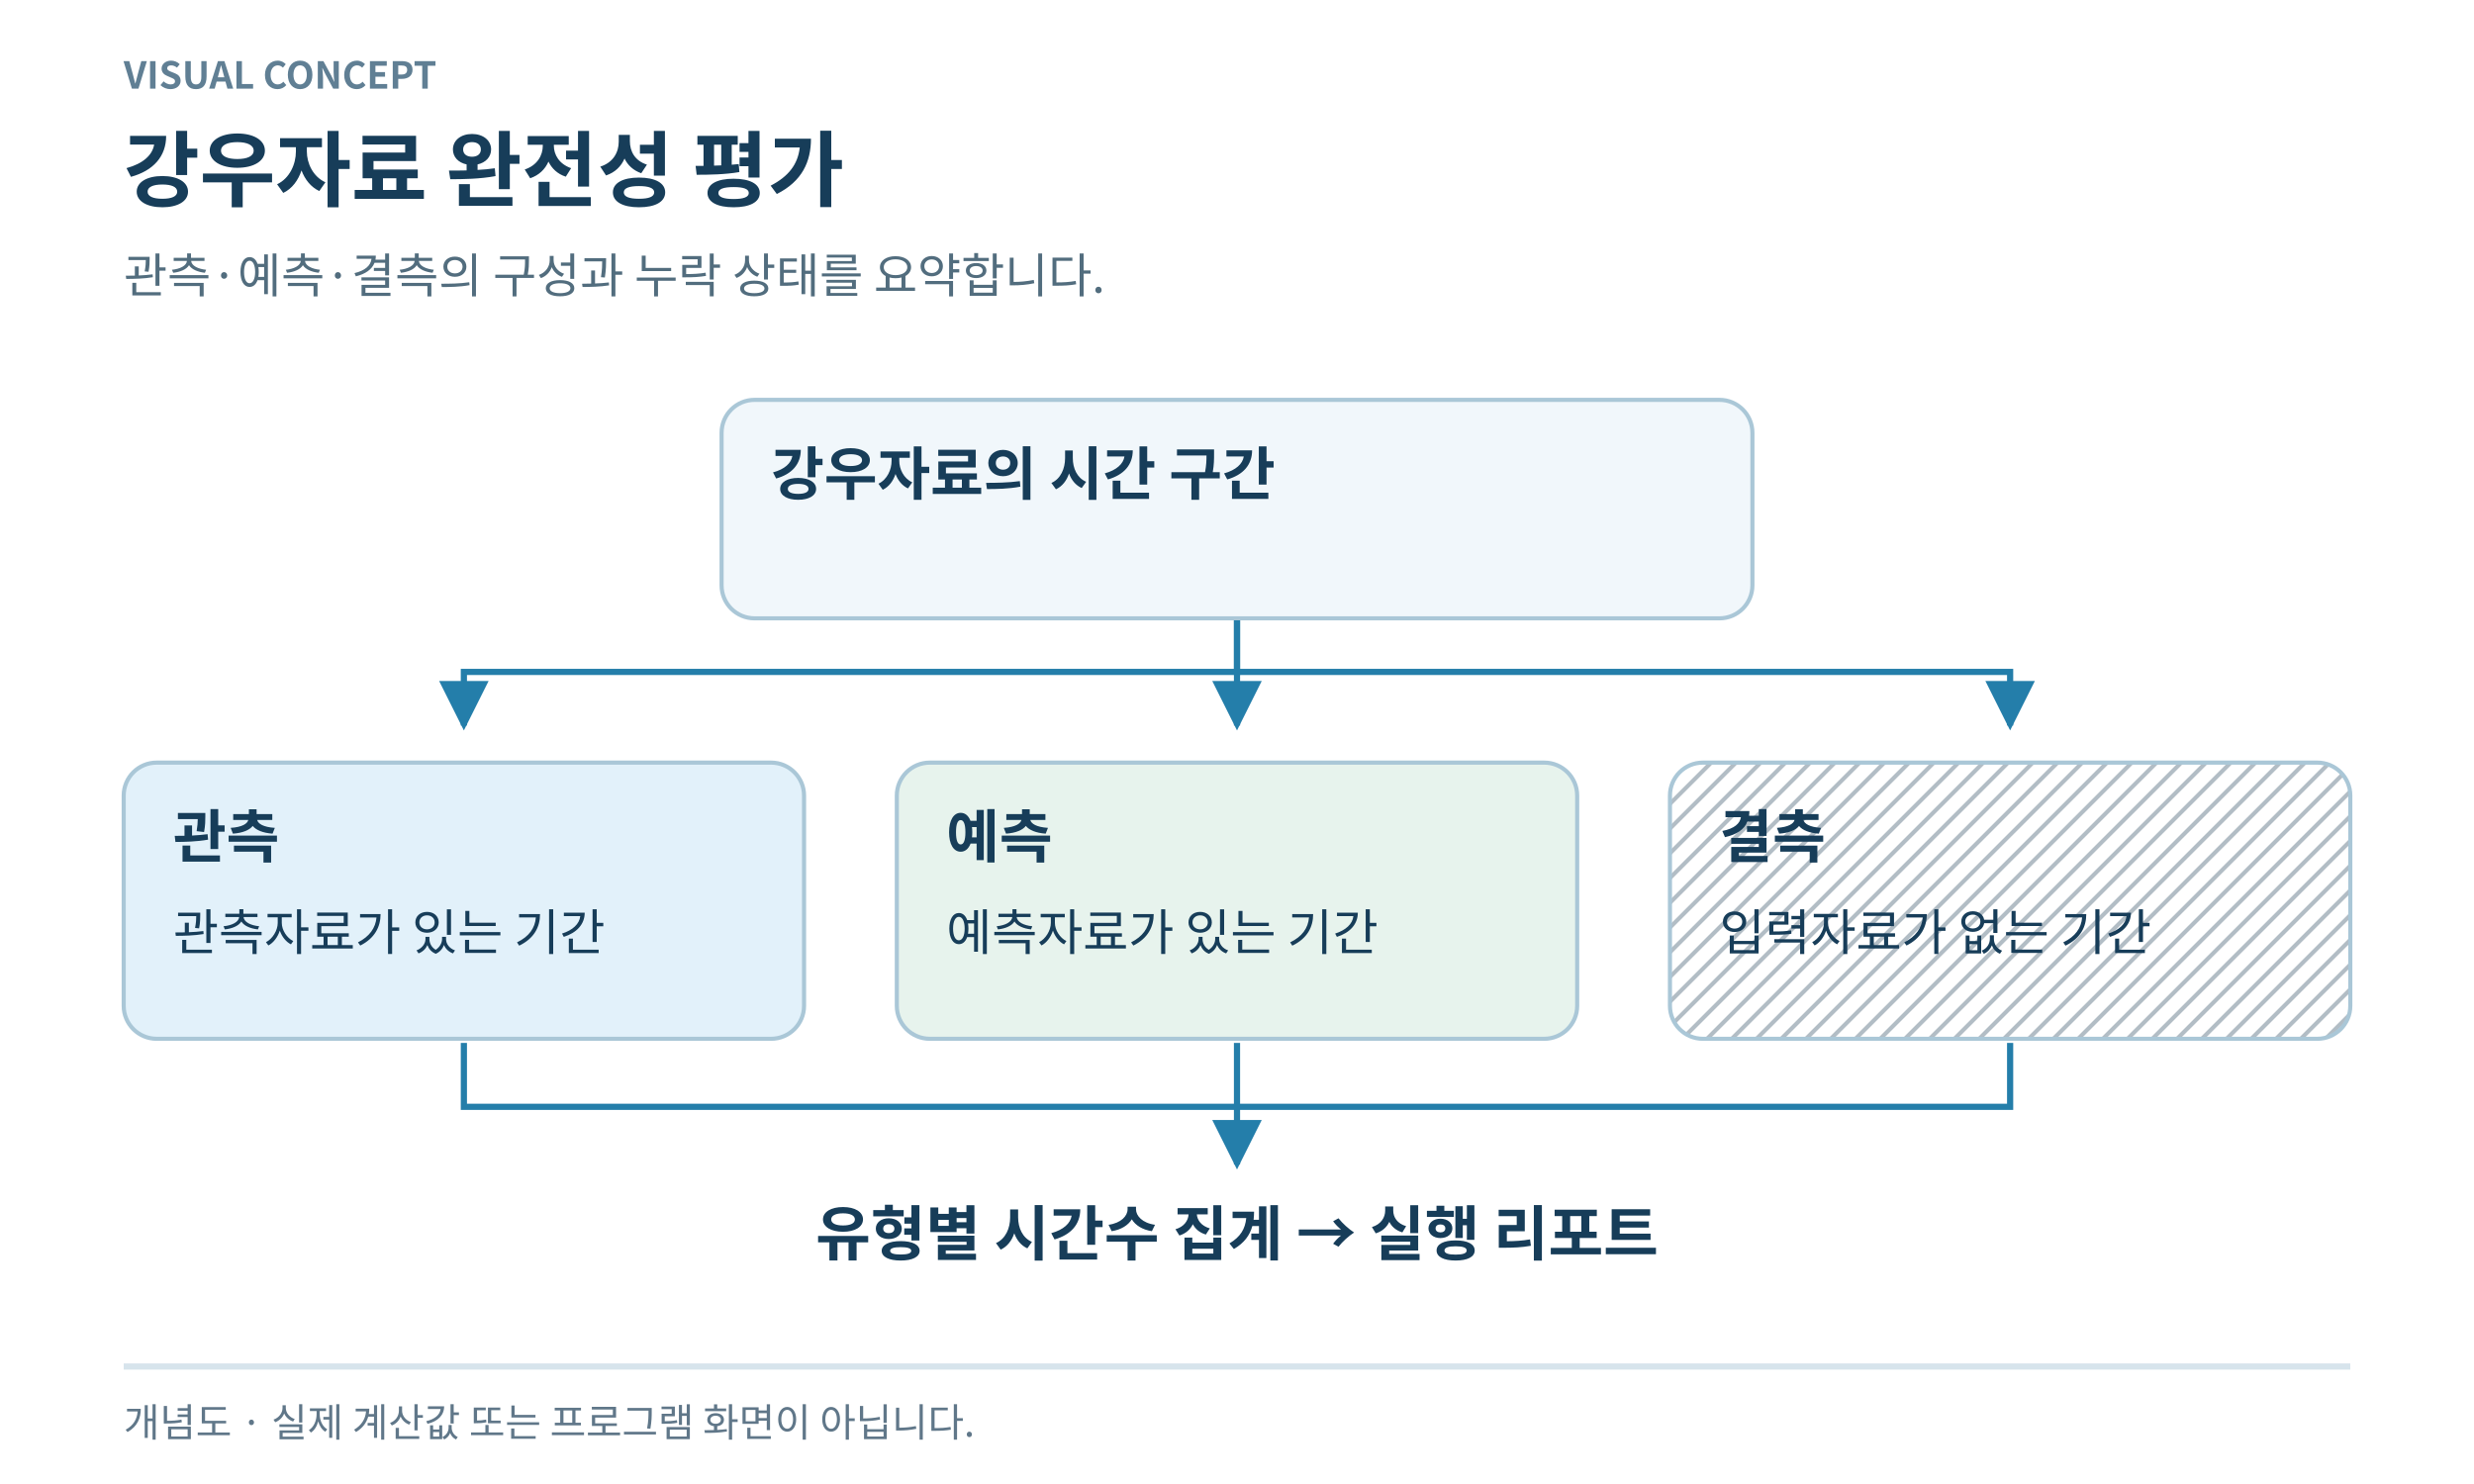
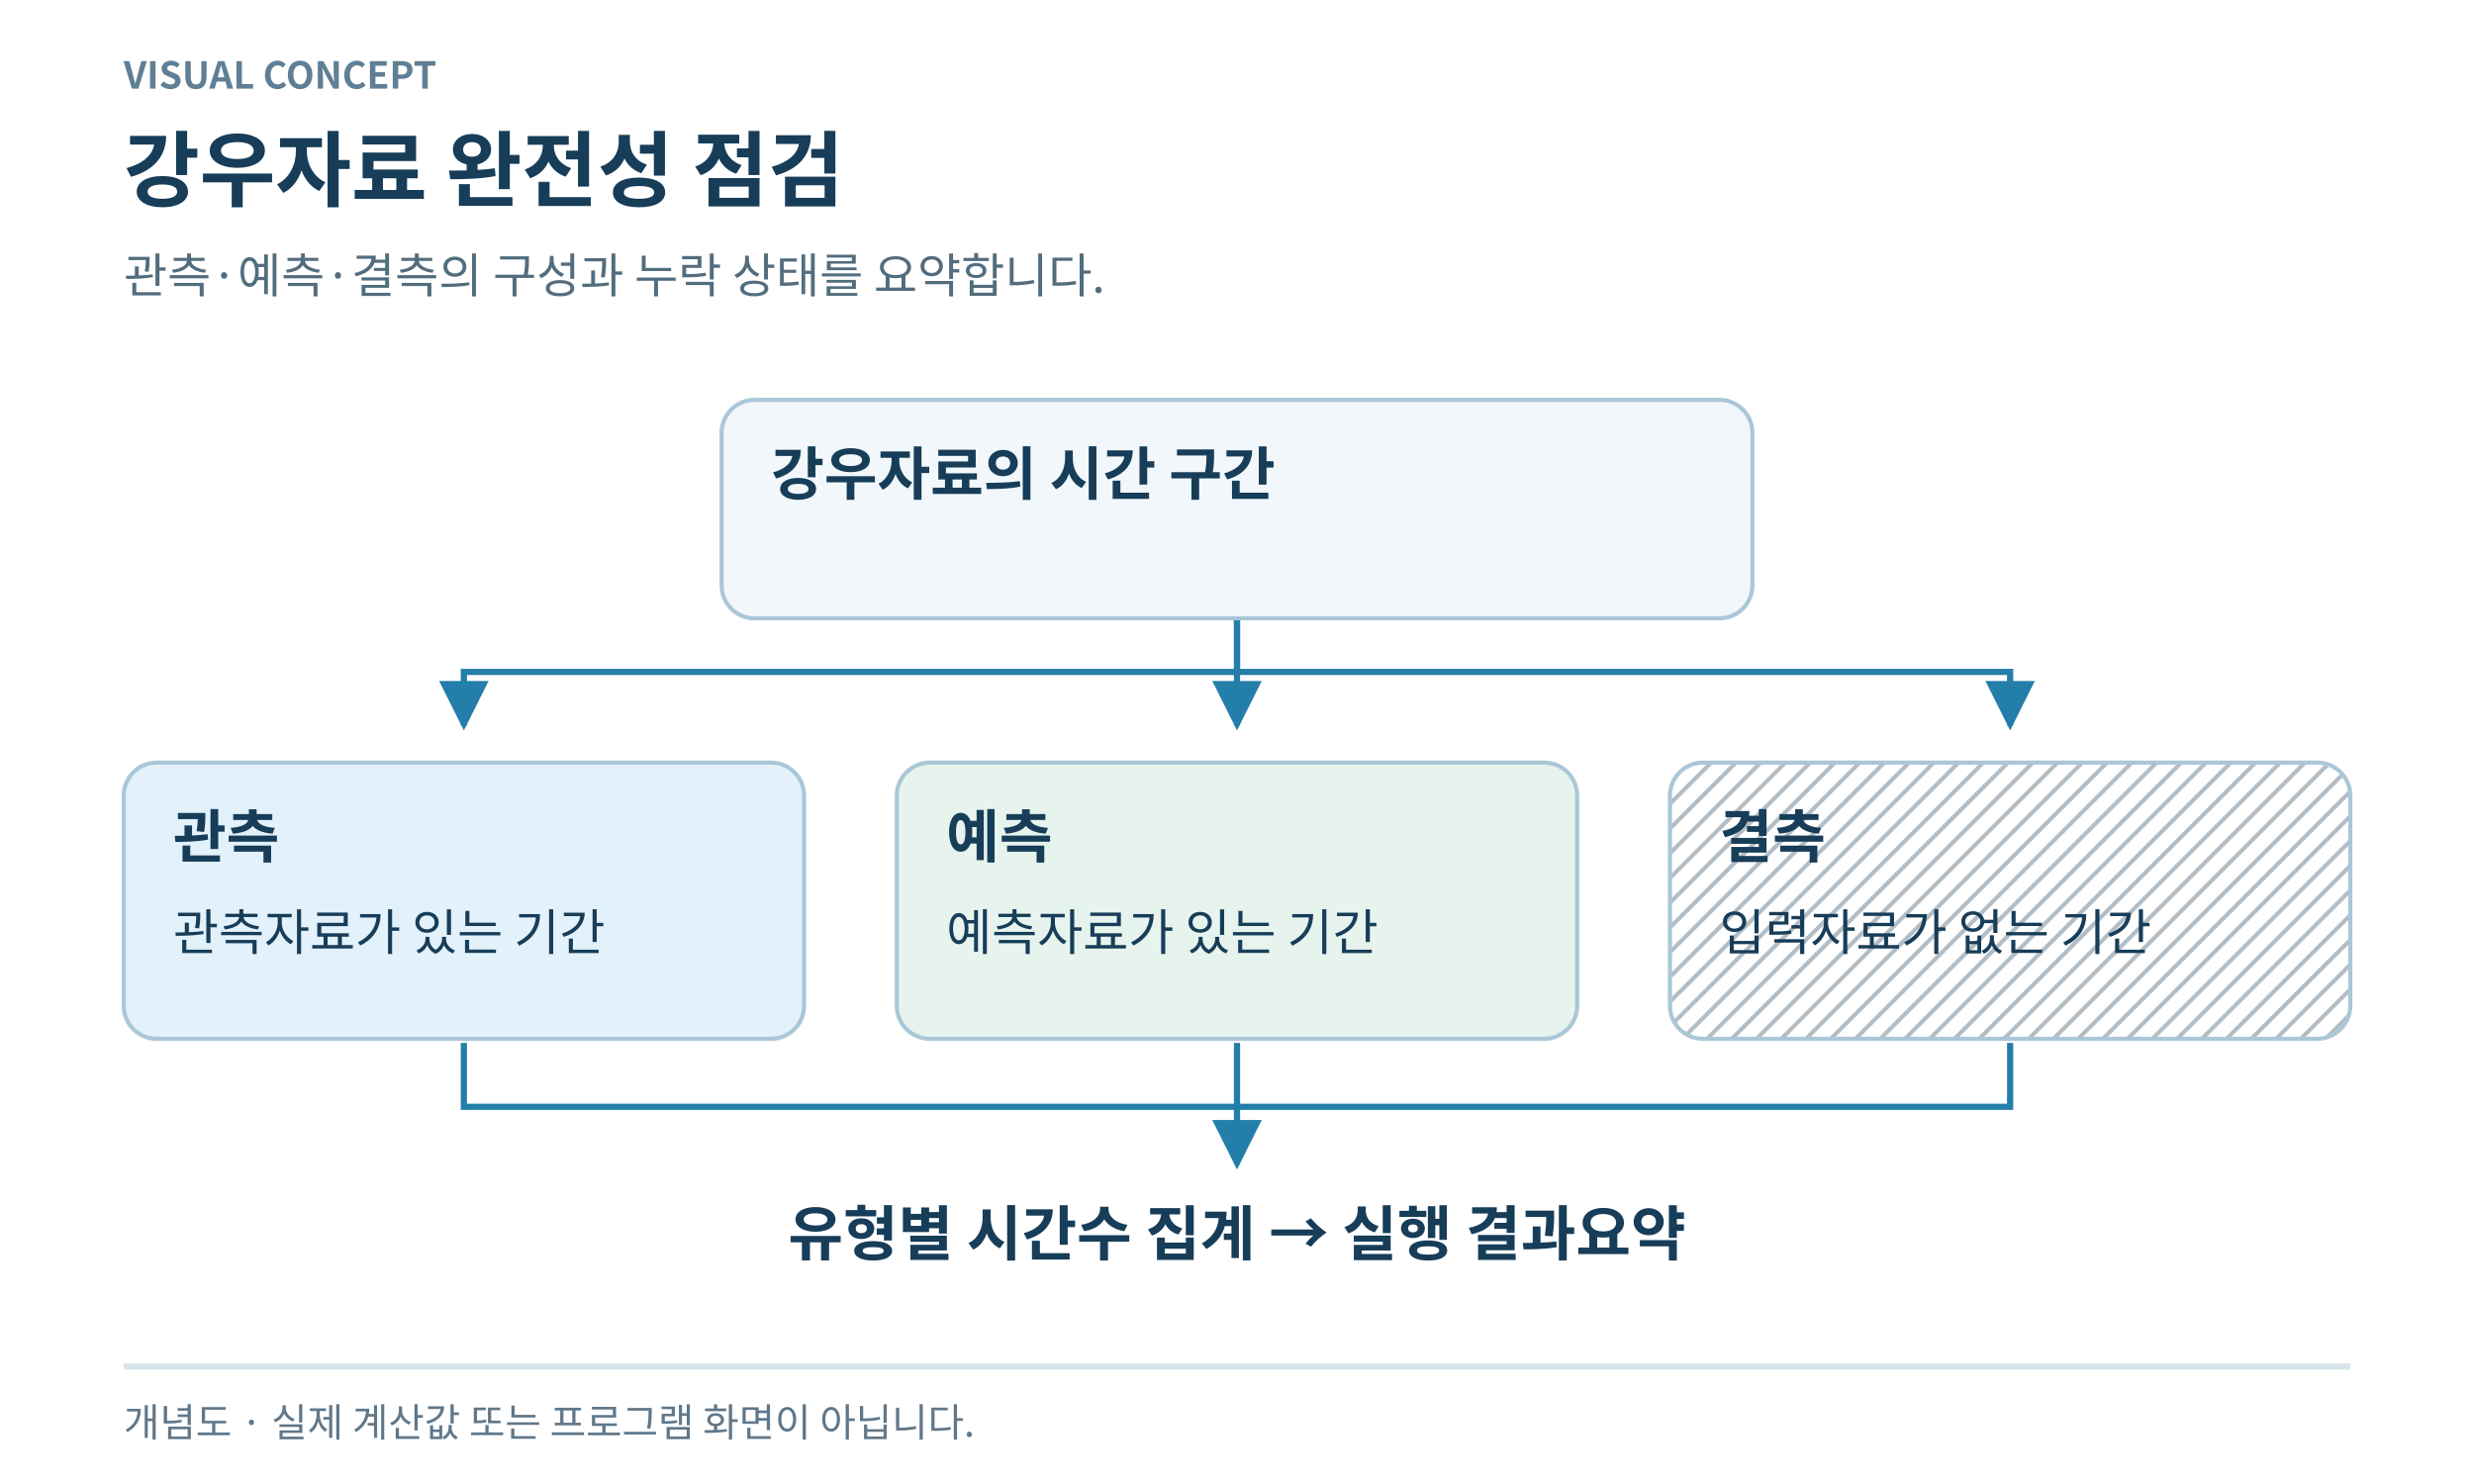
<svg xmlns="http://www.w3.org/2000/svg" width="1200" height="720" viewBox="0 0 1200 720" role="img" aria-labelledby="title desc">
  <defs>
    <marker id="arrow" viewBox="0 0 10 10" refX="9" refY="5" markerWidth="8" markerHeight="8" orient="auto-start-reverse">
      <path d="M0 0 10 5 0 10Z" fill="#247eaa" />
    </marker>
    <pattern id="missing" width="12" height="12" patternUnits="userSpaceOnUse">
      <path d="M-3 3 3-3 M0 12 12 0 M9 15 15 9" stroke="#b2bdc5" stroke-width="2" />
    </pattern>
  </defs>
  <rect width="1200" height="720" fill="#fff" />
  <g font-family="Noto Sans CJK KR,Noto Sans KR,Malgun Gothic,Arial,sans-serif">
    <text x="60" y="43" font-size="18" font-weight="600" text-anchor="start" fill="#607f94">VISUAL CONCEPT</text>
-     <text x="60" y="97" font-size="40" font-weight="700" text-anchor="start" fill="#173d59">강우자료 완전성 평가</text>
+     <text x="60" y="97" font-size="40" font-weight="700" text-anchor="start" fill="#173d59">강우자료 완전성 점검</text>
    <text x="60" y="142" font-size="23" font-weight="400" text-anchor="start" fill="#526d7e">관측·예측·결측의 구성과 누락 상태를 요약합니다.</text>
    <rect x="350" y="194" width="500" height="106" rx="16" fill="#f1f7fb" stroke="#aac7d7" stroke-width="2" />
    <text x="374" y="240" font-size="28" font-weight="700" text-anchor="start" fill="#173d59">강우자료의 시간 구간</text>
    <path d="M600 301V326H225V352" fill="none" stroke="#247eaa" stroke-width="3" marker-end="url(#arrow)" />
    <path d="M600 301V352" fill="none" stroke="#247eaa" stroke-width="3" marker-end="url(#arrow)" />
    <path d="M600 326H975V352" fill="none" stroke="#247eaa" stroke-width="3" marker-end="url(#arrow)" />
    <rect x="60" y="370" width="330" height="134" rx="16" fill="#e2f1fa" stroke="#aac7d7" stroke-width="2" />
    <text x="84" y="416" font-size="28" font-weight="700" text-anchor="start" fill="#173d59">관측</text>
    <text x="84" y="461" font-size="24" font-weight="400" text-anchor="start" fill="#173d59">관측자료가 있는 기간</text>
    <rect x="435" y="370" width="330" height="134" rx="16" fill="#e7f3ed" stroke="#aac7d7" stroke-width="2" />
    <text x="459" y="416" font-size="28" font-weight="700" text-anchor="start" fill="#173d59">예측</text>
    <text x="459" y="461" font-size="24" font-weight="400" text-anchor="start" fill="#173d59">예측자료가 있는 기간</text>
    <rect x="810" y="370" width="330" height="134" rx="16" fill="url(#missing)" stroke="#aac7d7" stroke-width="2" />
    <text x="834" y="416" font-size="28" font-weight="700" text-anchor="start" fill="#173d59">결측</text>
    <text x="834" y="461" font-size="24" font-weight="400" text-anchor="start" fill="#173d59">입력자료가 없는 기간</text>
    <path d="M225 506V537H600" fill="none" stroke="#247eaa" stroke-width="3" />
    <path d="M600 506V565" fill="none" stroke="#247eaa" stroke-width="3" marker-end="url(#arrow)" />
    <path d="M975 506V537H600" fill="none" stroke="#247eaa" stroke-width="3" />
-     <text x="600" y="609" font-size="29" font-weight="700" text-anchor="middle" fill="#173d59">유형별 시간수 집계 → 실행 리포트</text>
+     <text x="600" y="609" font-size="29" font-weight="700" text-anchor="middle" fill="#173d59">유형별 시간수 집계 → 실행 결과요약</text>
    <line x1="60" y1="663" x2="1140" y2="663" stroke="#d7e4ec" stroke-width="3" />
    <text x="60" y="697" font-size="19" font-weight="400" text-anchor="start" fill="#607789">개념도 · 실제 계산값 또는 프로그램 화면이 아닙니다.</text>
  </g>
</svg>
